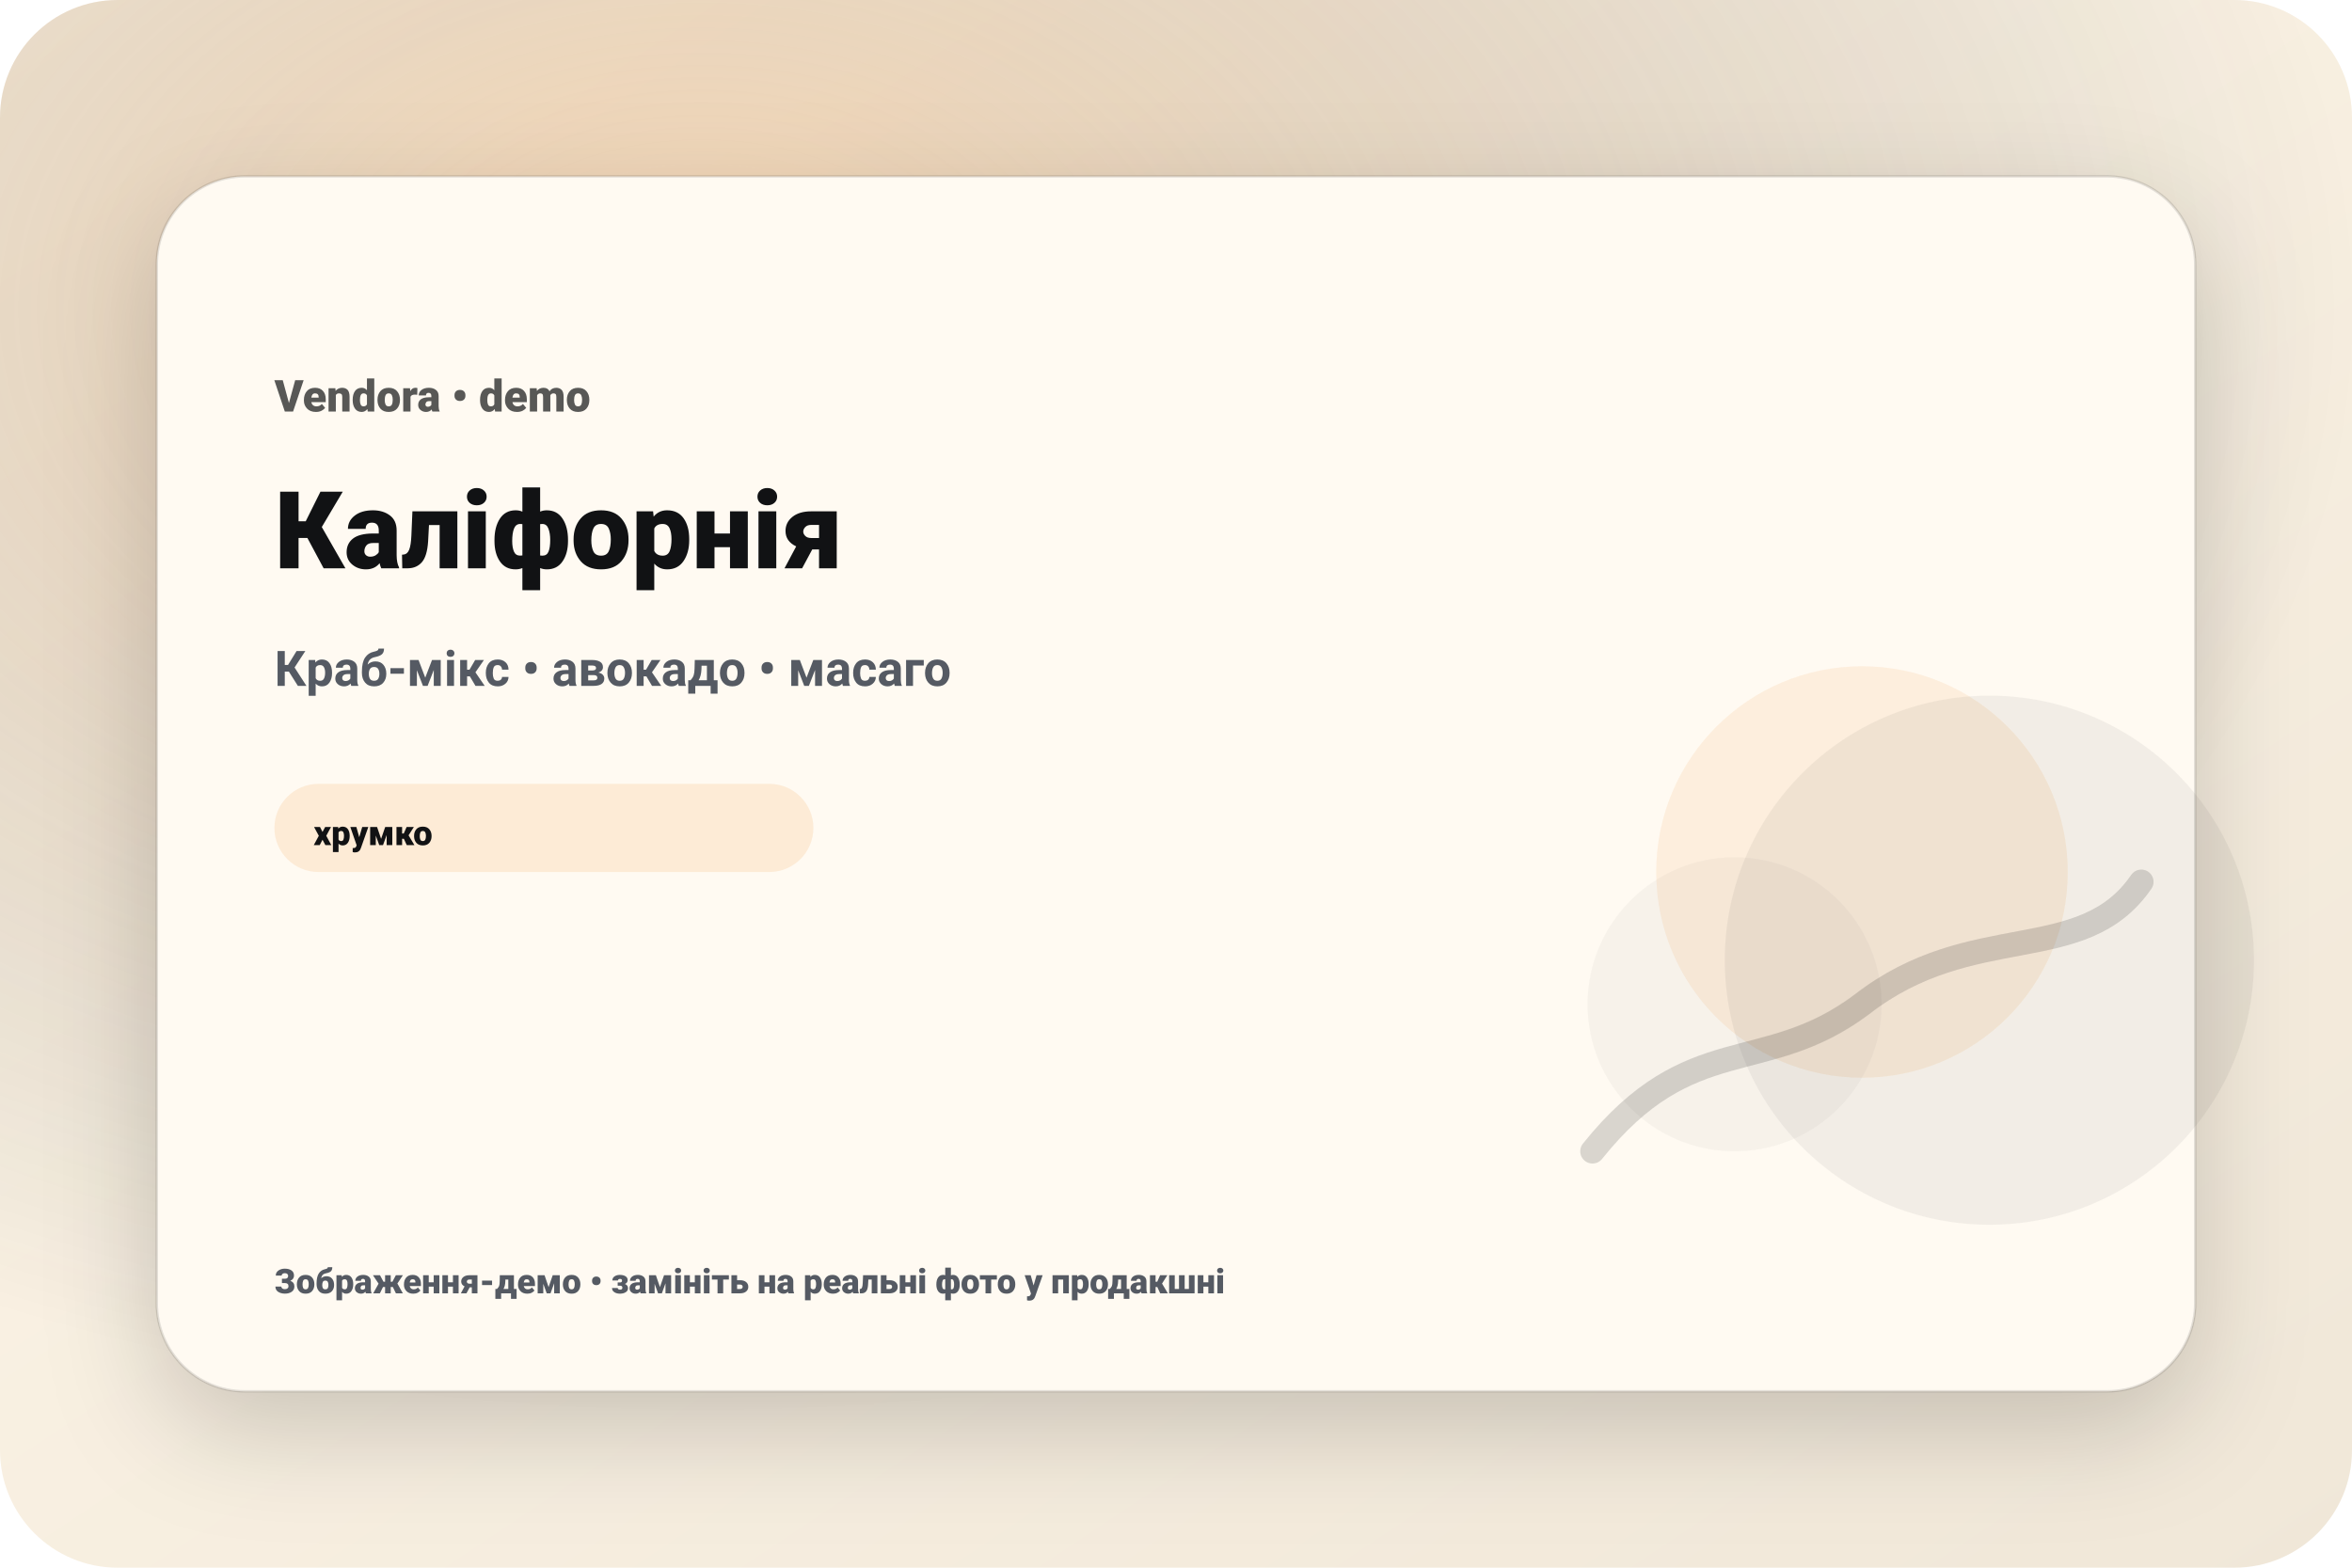
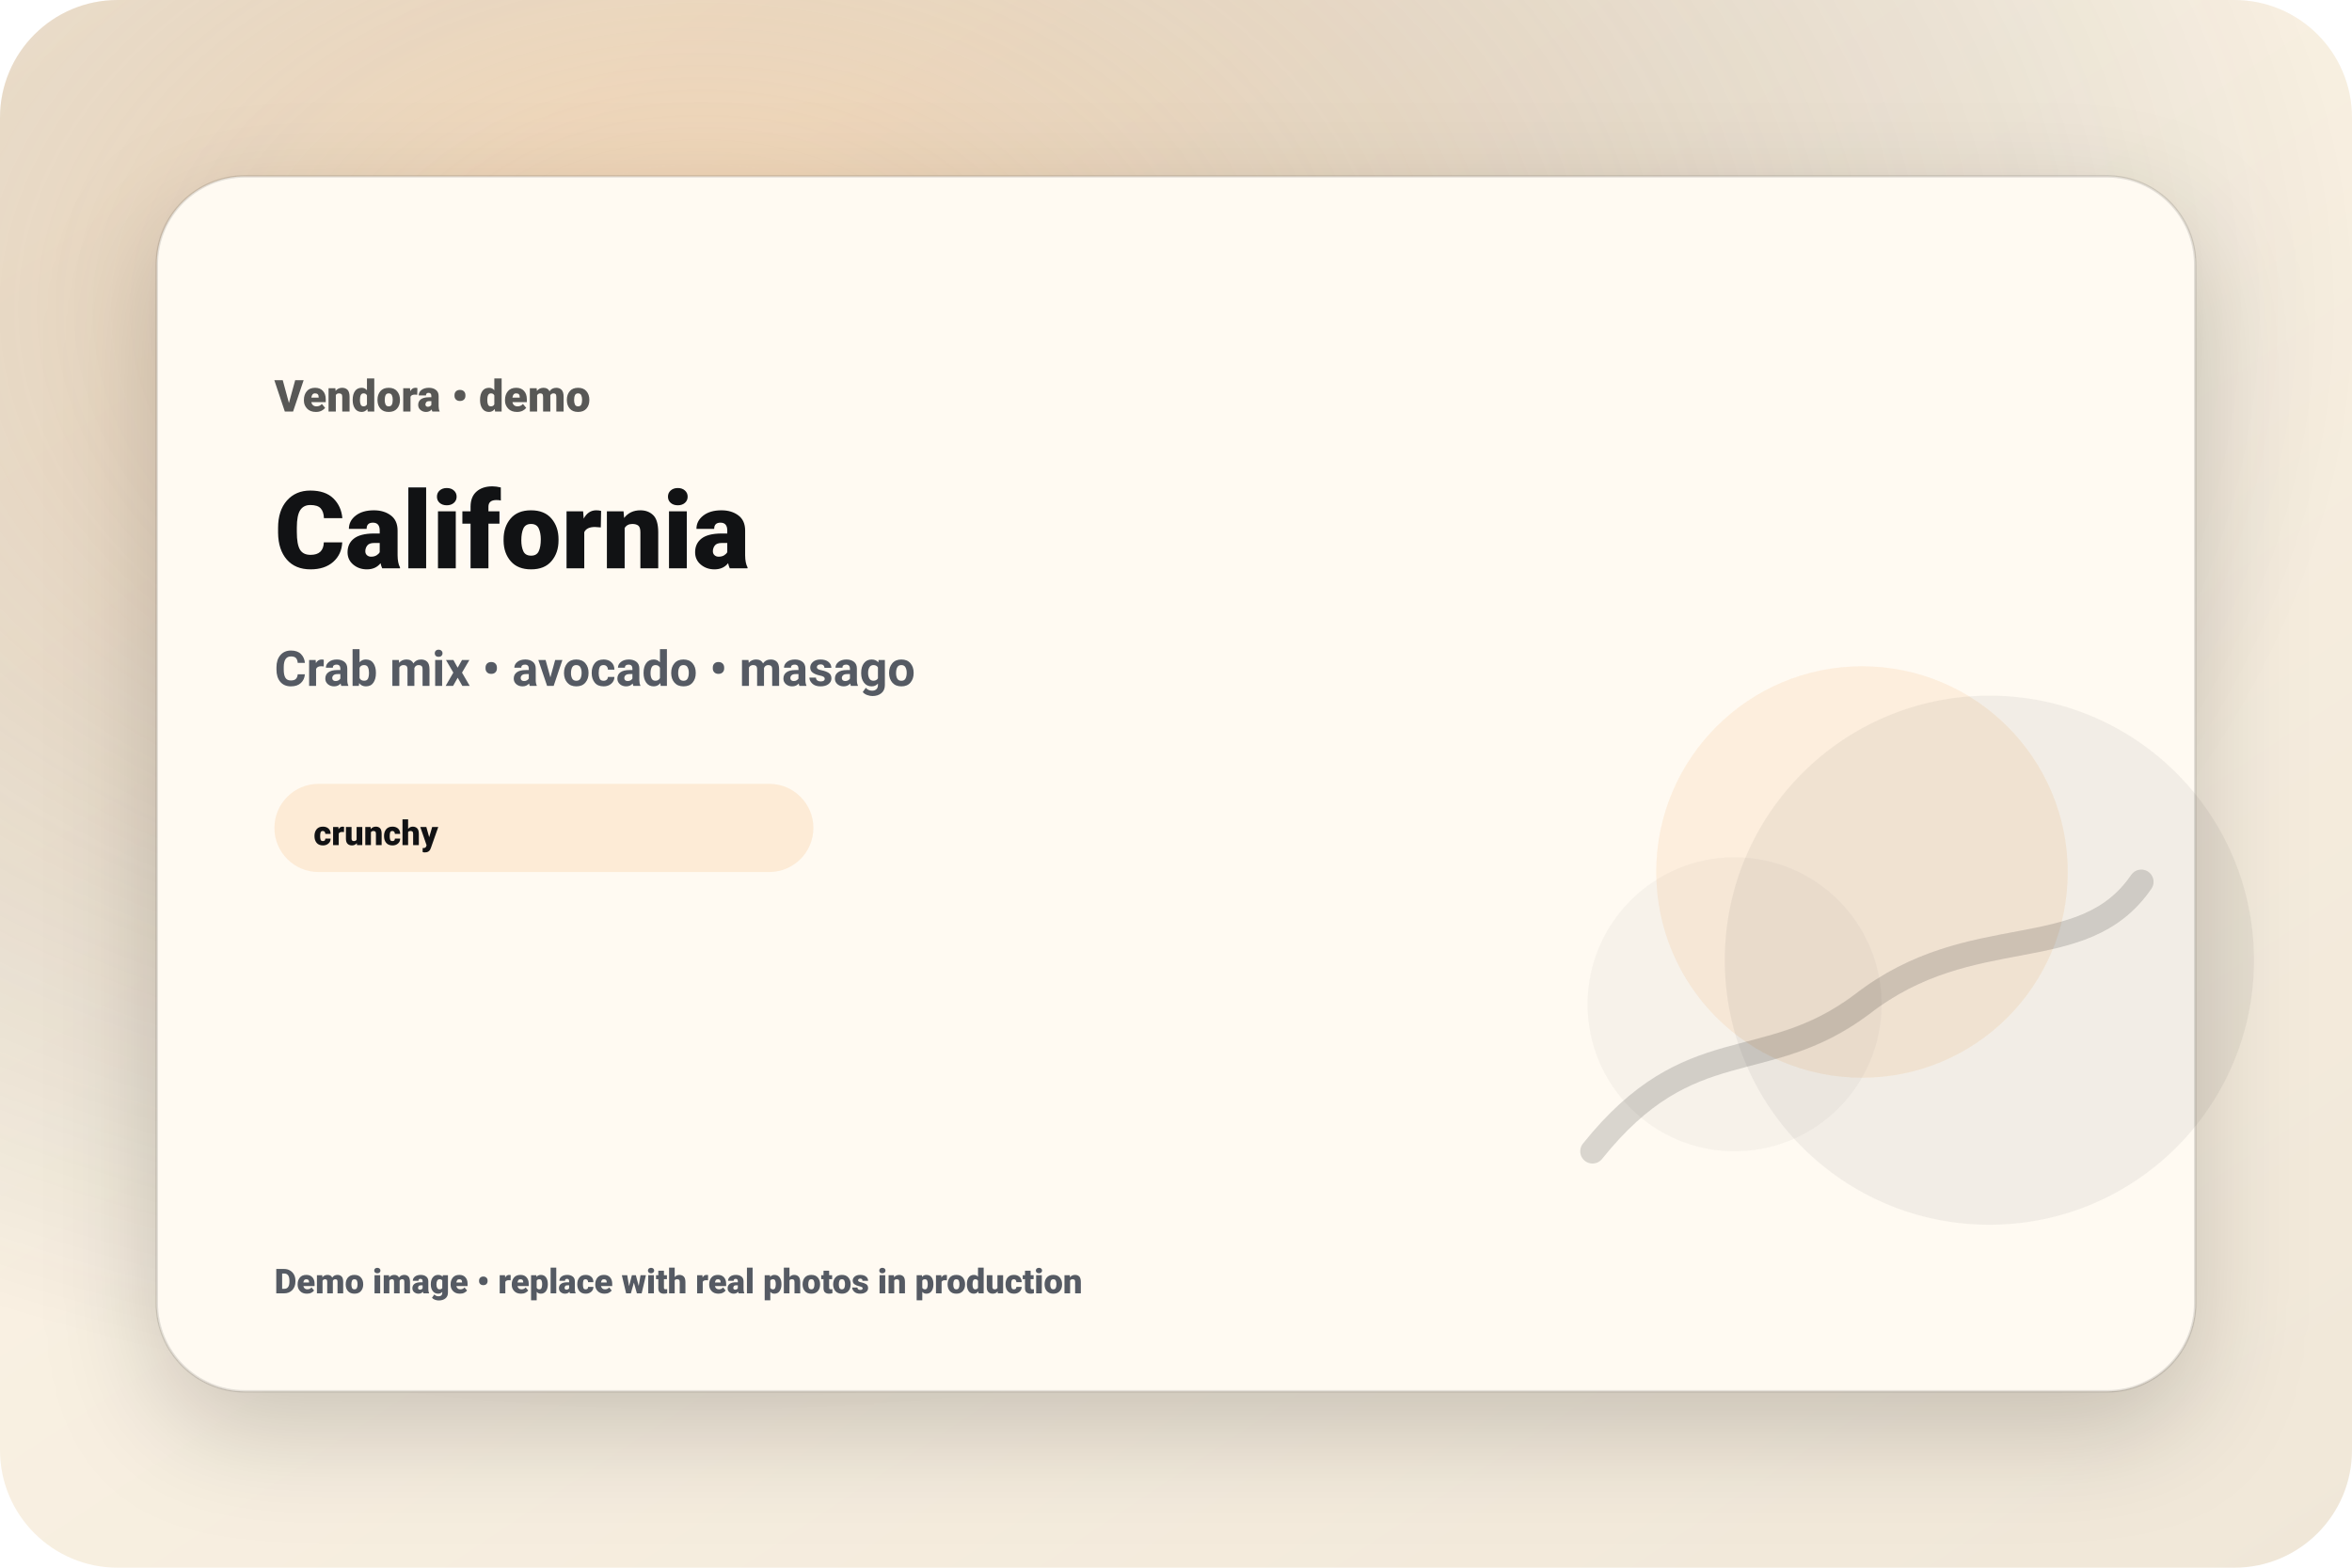
<svg xmlns="http://www.w3.org/2000/svg" width="960" height="640" viewBox="0 0 960 640">
  <defs>
    <linearGradient id="g" x1="0" y1="0" x2="1" y2="1">
      <stop offset="0" stop-color="#FFF7E9" />
      <stop offset="1" stop-color="#F0E7D8" />
    </linearGradient>
    <radialGradient id="rg" cx="30%" cy="20%" r="70%">
      <stop offset="0" stop-color="#F2A65A" stop-opacity="0.35" />
      <stop offset="1" stop-color="#111214" stop-opacity="0" />
    </radialGradient>
    <filter id="shadow" x="-20%" y="-20%" width="140%" height="140%">
      <feDropShadow dx="0" dy="16" stdDeviation="22" flood-color="#111214" flood-opacity="0.18" />
    </filter>
  </defs>
  <rect width="960" height="640" rx="48" fill="url(#g)" />
  <rect width="960" height="640" rx="48" fill="url(#rg)" />
  <g filter="url(#shadow)">
    <rect x="64" y="72" width="832" height="496" rx="36" fill="#fffaf2" stroke="#111214" stroke-opacity="0.12" />
  </g>
  <g>
    <text x="112" y="168" font-family="ui-sans-serif, system-ui, -apple-system, Segoe UI, Roboto, Helvetica, Arial" font-size="18" font-weight="900" fill="#111214" opacity="0.70">Vendora • demo</text>
-     <text x="112" y="232" font-family="ui-sans-serif, system-ui, -apple-system, Segoe UI, Roboto, Helvetica, Arial" font-size="44" font-weight="950" fill="#111214">Каліфорнія</text>
-     <text x="112" y="280" font-family="ui-sans-serif, system-ui, -apple-system, Segoe UI, Roboto, Helvetica, Arial" font-size="20" font-weight="700" fill="#555a63">Краб‑мікс • авокадо • масаго</text>
+     <text x="112" y="232" font-family="ui-sans-serif, system-ui, -apple-system, Segoe UI, Roboto, Helvetica, Arial" font-size="44" font-weight="950" fill="#111214">California</text>
+     <text x="112" y="280" font-family="ui-sans-serif, system-ui, -apple-system, Segoe UI, Roboto, Helvetica, Arial" font-size="20" font-weight="700" fill="#555a63">Crab mix • avocado • masago</text>
    <g>
      <rect x="112" y="320" width="220" height="36" rx="18" fill="#F2A65A" opacity="0.18" />
-       <text x="128" y="345" font-family="ui-sans-serif, system-ui, -apple-system, Segoe UI, Roboto, Helvetica, Arial" font-size="14" font-weight="900" fill="#111214">хрумко</text>
+       <text x="128" y="345" font-family="ui-sans-serif, system-ui, -apple-system, Segoe UI, Roboto, Helvetica, Arial" font-size="14" font-weight="900" fill="#111214">crunchy</text>
    </g>
    <g opacity="0.9">
      <circle cx="760" cy="356" r="84" fill="#F2A65A" opacity="0.16" />
      <circle cx="812" cy="392" r="108" fill="#111214" opacity="0.06" />
      <circle cx="708" cy="410" r="60" fill="#111214" opacity="0.04" />
      <path d="M650 470 C690 420, 720 440, 760 410 C805 375, 850 395, 874 360" fill="none" stroke="#111214" stroke-opacity="0.18" stroke-width="10" stroke-linecap="round" />
    </g>
-     <text x="112" y="528" font-family="ui-sans-serif, system-ui, -apple-system, Segoe UI, Roboto, Helvetica, Arial" font-size="14" font-weight="800" fill="#555a63">Зображення-демо • замініть на реальні фото у продакшні</text>
+     <text x="112" y="528" font-family="ui-sans-serif, system-ui, -apple-system, Segoe UI, Roboto, Helvetica, Arial" font-size="14" font-weight="800" fill="#555a63">Demo image • replace with real photos in production</text>
  </g>
</svg>
